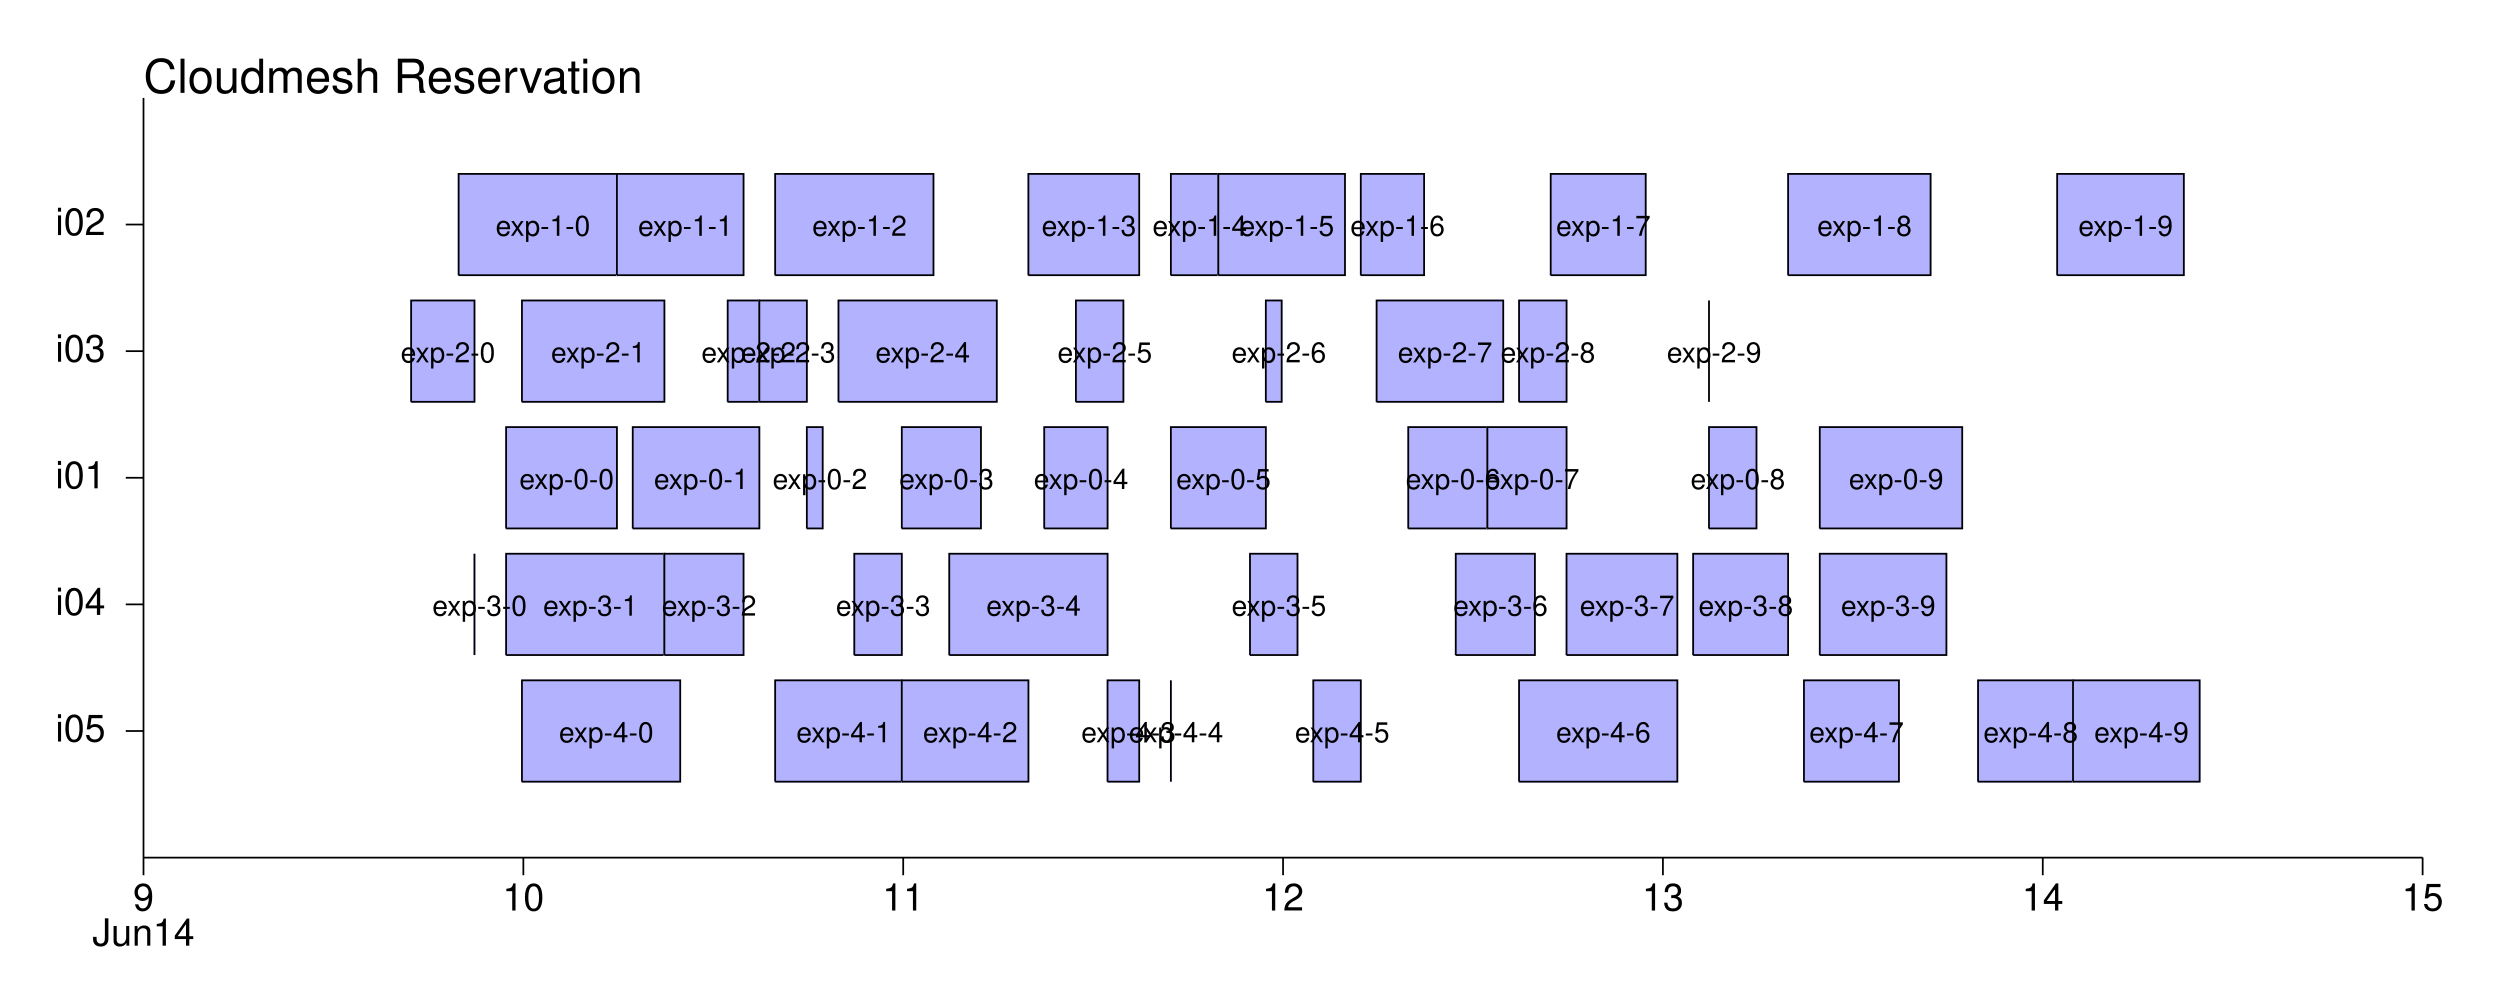
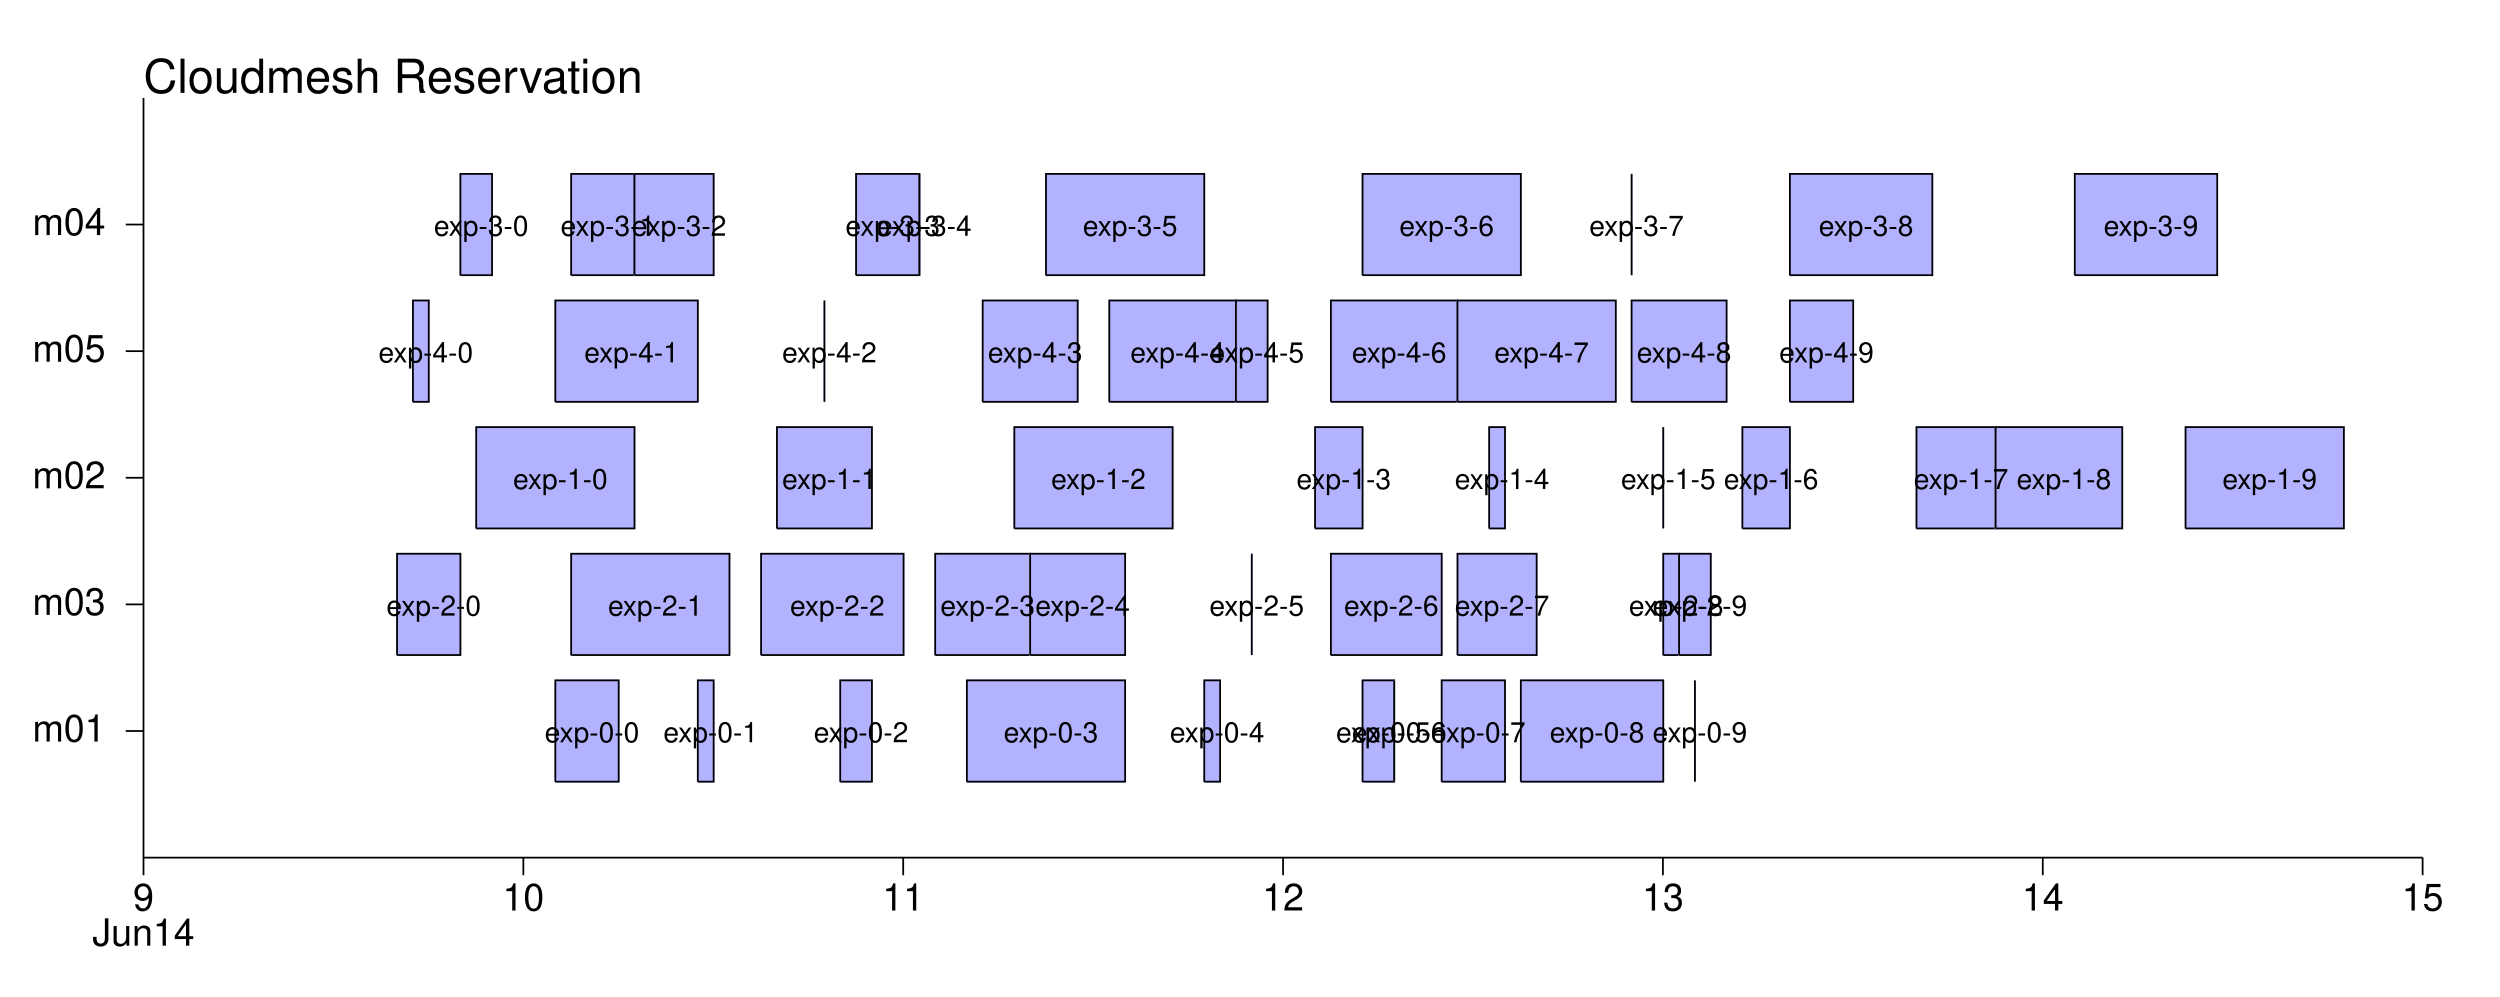
<svg xmlns="http://www.w3.org/2000/svg" viewBox="0 0 710.80 283.28">
  <g transform="translate(-31.20,-260.16)">
    <g style="fill:#000000;stroke:#000000;font-family:Helvetica;">
      <g style="stroke-width:0.6;font-size:10pt;text-anchor:start;">
        <text x="72.00" y="286.56" stroke="none">Cloudmesh Reservation</text>
      </g>
      <g style="stroke-width:0.6;font-size:8pt;text-anchor:middle;">
        <text x="72.00" y="519.04" stroke="none">9</text>
        <text x="72.00" y="529.04" stroke="none">Jun14</text>
      </g>
      <g style="stroke-width:0.5;font-size:8pt;text-anchor:middle;">
        <path d="M72 509l0 -5.04" fill="none" />
        <text x="180.00" y="519.04" stroke="none">10</text>
        <path d="M180 509l0 -5.04" fill="none" />
        <text x="288.00" y="519.04" stroke="none">11</text>
        <path d="M288 509l0 -5.04" fill="none" />
        <text x="396.00" y="519.04" stroke="none">12</text>
        <path d="M396 509l0 -5.04" fill="none" />
        <text x="504.00" y="519.04" stroke="none">13</text>
        <path d="M504 509l0 -5.04" fill="none" />
        <text x="612.00" y="519.04" stroke="none">14</text>
        <path d="M612 509l0 -5.04" fill="none" />
        <text x="720.00" y="519.04" stroke="none">15</text>
        <path d="M720 509l0 -5.04" fill="none" />
        <path d="M72 504l648 0" fill="none" />
      </g>
      <g style="stroke-width:0.5;font-size:8pt;text-anchor:end;">
-         <text x="61.20" y="327.00" stroke="none">i02</text>
+         <text x="61.20" y="327.00" stroke="none">m04</text>
        <path d="M66.96 324l5.04 0" fill="none" />
-         <text x="61.20" y="363.00" stroke="none">i03</text>
+         <text x="61.20" y="363.00" stroke="none">m05</text>
        <path d="M66.96 360l5.04 0" fill="none" />
-         <text x="61.20" y="399.00" stroke="none">i01</text>
+         <text x="61.20" y="399.00" stroke="none">m02</text>
        <path d="M66.96 396l5.04 0" fill="none" />
-         <text x="61.20" y="435.00" stroke="none">i04</text>
+         <text x="61.20" y="435.00" stroke="none">m03</text>
        <path d="M66.96 432l5.04 0" fill="none" />
-         <text x="61.20" y="471.00" stroke="none">i05</text>
+         <text x="61.20" y="471.00" stroke="none">m01</text>
        <path d="M66.96 468l5.04 0" fill="none" />
        <path d="M72 504l0 -216" fill="none" />
-         <path d="M404.6 482.4l13.5 0l0 -28.8l-13.5 0z" fill="#b2b2ff" stroke="#b2b2ff" />
-         <path d="M404.6 482.4l13.5 0l0 -28.8l-13.5 0l0 28.8" fill="none" />
-         <path d="M463.1 482.4l45 0l0 -28.8l-45 0z" fill="#b2b2ff" stroke="#b2b2ff" />
-         <path d="M463.1 482.4l45 0l0 -28.8l-45 0l0 28.8" fill="none" />
-         <path d="M544.1 482.4l27 0l0 -28.8l-27 0z" fill="#b2b2ff" stroke="#b2b2ff" />
-         <path d="M544.1 482.4l27 0l0 -28.8l-27 0l0 28.8" fill="none" />
-         <path d="M593.6 482.4l27 0l0 -28.8l-27 0z" fill="#b2b2ff" stroke="#b2b2ff" />
-         <path d="M593.6 482.4l27 0l0 -28.8l-27 0l0 28.8" fill="none" />
-         <path d="M620.6 482.4l36 0l0 -28.8l-36 0z" fill="#b2b2ff" stroke="#b2b2ff" />
-         <path d="M620.6 482.4l36 0l0 -28.8l-36 0l0 28.8" fill="none" />
-         <path d="M175.1 410.4l31.5 0l0 -28.8l-31.5 0z" fill="#b2b2ff" stroke="#b2b2ff" />
-         <path d="M175.1 410.4l31.5 0l0 -28.8l-31.5 0l0 28.8" fill="none" />
-         <path d="M211.1 410.4l36 0l0 -28.8l-36 0z" fill="#b2b2ff" stroke="#b2b2ff" />
-         <path d="M211.1 410.4l36 0l0 -28.8l-36 0l0 28.8" fill="none" />
-         <path d="M260.6 410.4l4.5 0l0 -28.8l-4.5 0z" fill="#b2b2ff" stroke="#b2b2ff" />
-         <path d="M260.6 410.4l4.5 0l0 -28.8l-4.5 0l0 28.8" fill="none" />
-         <path d="M287.6 410.4l22.5 0l0 -28.8l-22.5 0z" fill="#b2b2ff" stroke="#b2b2ff" />
-         <path d="M287.6 410.4l22.5 0l0 -28.8l-22.5 0l0 28.8" fill="none" />
-         <path d="M328.1 410.4l18 0l0 -28.8l-18 0z" fill="#b2b2ff" stroke="#b2b2ff" />
-         <path d="M328.1 410.4l18 0l0 -28.8l-18 0l0 28.8" fill="none" />
-         <path d="M364.1 410.4l27 0l0 -28.8l-27 0z" fill="#b2b2ff" stroke="#b2b2ff" />
-         <path d="M364.1 410.4l27 0l0 -28.8l-27 0l0 28.8" fill="none" />
-         <path d="M431.6 410.4l22.5 0l0 -28.8l-22.5 0z" fill="#b2b2ff" stroke="#b2b2ff" />
-         <path d="M431.6 410.4l22.5 0l0 -28.8l-22.5 0l0 28.8" fill="none" />
-         <path d="M454.1 410.4l22.5 0l0 -28.8l-22.5 0z" fill="#b2b2ff" stroke="#b2b2ff" />
-         <path d="M454.1 410.4l22.5 0l0 -28.8l-22.5 0l0 28.8" fill="none" />
-         <path d="M517.1 410.4l13.5 0l0 -28.8l-13.5 0z" fill="#b2b2ff" stroke="#b2b2ff" />
-         <path d="M517.1 410.4l13.5 0l0 -28.8l-13.5 0l0 28.8" fill="none" />
-         <path d="M548.6 410.4l40.5 0l0 -28.8l-40.5 0z" fill="#b2b2ff" stroke="#b2b2ff" />
-         <path d="M548.6 410.4l40.5 0l0 -28.8l-40.5 0l0 28.8" fill="none" />
-         <path d="M161.6 338.4l45 0l0 -28.8l-45 0z" fill="#b2b2ff" stroke="#b2b2ff" />
-         <path d="M161.6 338.4l45 0l0 -28.8l-45 0l0 28.8" fill="none" />
-         <path d="M206.6 338.4l36 0l0 -28.8l-36 0z" fill="#b2b2ff" stroke="#b2b2ff" />
-         <path d="M206.6 338.4l36 0l0 -28.8l-36 0l0 28.8" fill="none" />
-         <path d="M251.6 338.4l45 0l0 -28.8l-45 0z" fill="#b2b2ff" stroke="#b2b2ff" />
-         <path d="M251.6 338.4l45 0l0 -28.8l-45 0l0 28.8" fill="none" />
-         <path d="M323.6 338.4l31.5 0l0 -28.8l-31.5 0z" fill="#b2b2ff" stroke="#b2b2ff" />
-         <path d="M323.6 338.4l31.5 0l0 -28.8l-31.5 0l0 28.8" fill="none" />
-         <path d="M364.1 338.4l13.5 0l0 -28.8l-13.5 0z" fill="#b2b2ff" stroke="#b2b2ff" />
-         <path d="M364.1 338.4l13.5 0l0 -28.8l-13.5 0l0 28.8" fill="none" />
-         <path d="M377.6 338.4l36 0l0 -28.8l-36 0z" fill="#b2b2ff" stroke="#b2b2ff" />
-         <path d="M377.6 338.4l36 0l0 -28.8l-36 0l0 28.8" fill="none" />
-         <path d="M418.1 338.4l18 0l0 -28.8l-18 0z" fill="#b2b2ff" stroke="#b2b2ff" />
-         <path d="M418.1 338.4l18 0l0 -28.8l-18 0l0 28.8" fill="none" />
-         <path d="M472.1 338.4l27 0l0 -28.8l-27 0z" fill="#b2b2ff" stroke="#b2b2ff" />
-         <path d="M472.1 338.4l27 0l0 -28.8l-27 0l0 28.8" fill="none" />
-         <path d="M539.6 338.4l40.5 0l0 -28.8l-40.5 0z" fill="#b2b2ff" stroke="#b2b2ff" />
-         <path d="M539.6 338.4l40.5 0l0 -28.8l-40.5 0l0 28.8" fill="none" />
-         <path d="M616.1 338.4l36 0l0 -28.8l-36 0z" fill="#b2b2ff" stroke="#b2b2ff" />
-         <path d="M616.1 338.4l36 0l0 -28.8l-36 0l0 28.8" fill="none" />
-         <path d="M148.1 374.4l18 0l0 -28.8l-18 0z" fill="#b2b2ff" stroke="#b2b2ff" />
-         <path d="M148.1 374.4l18 0l0 -28.8l-18 0l0 28.8" fill="none" />
-         <path d="M179.6 374.4l40.5 0l0 -28.8l-40.5 0z" fill="#b2b2ff" stroke="#b2b2ff" />
-         <path d="M179.6 374.4l40.5 0l0 -28.8l-40.5 0l0 28.8" fill="none" />
-         <path d="M238.1 374.4l9 0l0 -28.8l-9 0z" fill="#b2b2ff" stroke="#b2b2ff" />
-         <path d="M238.1 374.4l9 0l0 -28.8l-9 0l0 28.8" fill="none" />
-         <path d="M247.1 374.4l13.5 0l0 -28.8l-13.5 0z" fill="#b2b2ff" stroke="#b2b2ff" />
-         <path d="M247.1 374.4l13.5 0l0 -28.8l-13.5 0l0 28.8" fill="none" />
-         <path d="M269.6 374.4l45 0l0 -28.8l-45 0z" fill="#b2b2ff" stroke="#b2b2ff" />
-         <path d="M269.6 374.4l45 0l0 -28.8l-45 0l0 28.8" fill="none" />
-         <path d="M337.1 374.4l13.5 0l0 -28.8l-13.5 0z" fill="#b2b2ff" stroke="#b2b2ff" />
-         <path d="M337.1 374.4l13.5 0l0 -28.8l-13.5 0l0 28.8" fill="none" />
-         <path d="M391.1 374.4l4.5 0l0 -28.8l-4.5 0z" fill="#b2b2ff" stroke="#b2b2ff" />
-         <path d="M391.1 374.4l4.5 0l0 -28.8l-4.5 0l0 28.8" fill="none" />
-         <path d="M422.6 374.4l36 0l0 -28.8l-36 0z" fill="#b2b2ff" stroke="#b2b2ff" />
-         <path d="M422.6 374.4l36 0l0 -28.8l-36 0l0 28.8" fill="none" />
-         <path d="M463.1 374.4l13.5 0l0 -28.8l-13.5 0z" fill="#b2b2ff" stroke="#b2b2ff" />
-         <path d="M463.1 374.4l13.5 0l0 -28.8l-13.5 0l0 28.8" fill="none" />
-         <path d="M517.1 374.4l0 0l0 -28.8l0 0z" fill="#b2b2ff" stroke="#b2b2ff" />
-         <path d="M517.1 374.4l0 0l0 -28.8l0 0l0 28.8" fill="none" />
-         <path d="M166.1 446.4l0 0l0 -28.8l0 0z" fill="#b2b2ff" stroke="#b2b2ff" />
-         <path d="M166.1 446.4l0 0l0 -28.8l0 0l0 28.8" fill="none" />
-         <path d="M175.1 446.4l45 0l0 -28.8l-45 0z" fill="#b2b2ff" stroke="#b2b2ff" />
-         <path d="M175.1 446.4l45 0l0 -28.8l-45 0l0 28.8" fill="none" />
-         <path d="M220.1 446.4l22.5 0l0 -28.8l-22.5 0z" fill="#b2b2ff" stroke="#b2b2ff" />
-         <path d="M220.1 446.4l22.5 0l0 -28.8l-22.5 0l0 28.8" fill="none" />
-         <path d="M274.1 446.4l13.5 0l0 -28.8l-13.5 0z" fill="#b2b2ff" stroke="#b2b2ff" />
-         <path d="M274.1 446.4l13.5 0l0 -28.8l-13.5 0l0 28.8" fill="none" />
-         <path d="M301.1 446.4l45 0l0 -28.8l-45 0z" fill="#b2b2ff" stroke="#b2b2ff" />
-         <path d="M301.1 446.4l45 0l0 -28.8l-45 0l0 28.8" fill="none" />
-         <path d="M386.6 446.4l13.5 0l0 -28.8l-13.5 0z" fill="#b2b2ff" stroke="#b2b2ff" />
-         <path d="M386.6 446.4l13.5 0l0 -28.8l-13.5 0l0 28.8" fill="none" />
-         <path d="M445.1 446.4l22.5 0l0 -28.8l-22.5 0z" fill="#b2b2ff" stroke="#b2b2ff" />
-         <path d="M445.1 446.4l22.5 0l0 -28.8l-22.5 0l0 28.8" fill="none" />
-         <path d="M476.6 446.4l31.5 0l0 -28.8l-31.5 0z" fill="#b2b2ff" stroke="#b2b2ff" />
-         <path d="M476.6 446.4l31.5 0l0 -28.8l-31.5 0l0 28.8" fill="none" />
-         <path d="M512.6 446.4l27 0l0 -28.8l-27 0z" fill="#b2b2ff" stroke="#b2b2ff" />
-         <path d="M512.6 446.4l27 0l0 -28.8l-27 0l0 28.8" fill="none" />
-         <path d="M548.6 446.4l36 0l0 -28.8l-36 0z" fill="#b2b2ff" stroke="#b2b2ff" />
-         <path d="M548.6 446.4l36 0l0 -28.8l-36 0l0 28.8" fill="none" />
-         <path d="M179.6 482.4l45 0l0 -28.8l-45 0z" fill="#b2b2ff" stroke="#b2b2ff" />
-         <path d="M179.6 482.4l45 0l0 -28.8l-45 0l0 28.8" fill="none" />
-         <path d="M251.6 482.4l36 0l0 -28.8l-36 0z" fill="#b2b2ff" stroke="#b2b2ff" />
-         <path d="M251.6 482.4l36 0l0 -28.8l-36 0l0 28.8" fill="none" />
-         <path d="M287.6 482.4l36 0l0 -28.8l-36 0z" fill="#b2b2ff" stroke="#b2b2ff" />
-         <path d="M287.6 482.4l36 0l0 -28.8l-36 0l0 28.8" fill="none" />
-         <path d="M346.1 482.4l9 0l0 -28.8l-9 0z" fill="#b2b2ff" stroke="#b2b2ff" />
-         <path d="M346.1 482.4l9 0l0 -28.8l-9 0l0 28.8" fill="none" />
-         <path d="M364.1 482.4l0 0l0 -28.8l0 0z" fill="#b2b2ff" stroke="#b2b2ff" />
-         <path d="M364.1 482.4l0 0l0 -28.8l0 0l0 28.8" fill="none" />
+         <path d="M189.1 482.4l18 0l0 -28.8l-18 0z" fill="#b2b2ff" stroke="#b2b2ff" />
+         <path d="M189.1 482.4l18 0l0 -28.8l-18 0l0 28.8" fill="none" />
+         <path d="M229.6 482.4l4.5 0l0 -28.8l-4.5 0z" fill="#b2b2ff" stroke="#b2b2ff" />
+         <path d="M229.6 482.4l4.5 0l0 -28.8l-4.5 0l0 28.8" fill="none" />
+         <path d="M270.1 482.4l9 0l0 -28.8l-9 0z" fill="#b2b2ff" stroke="#b2b2ff" />
+         <path d="M270.1 482.4l9 0l0 -28.8l-9 0l0 28.8" fill="none" />
+         <path d="M306.1 482.4l45 0l0 -28.8l-45 0z" fill="#b2b2ff" stroke="#b2b2ff" />
+         <path d="M306.1 482.4l45 0l0 -28.8l-45 0l0 28.8" fill="none" />
+         <path d="M373.6 482.4l4.5 0l0 -28.8l-4.5 0z" fill="#b2b2ff" stroke="#b2b2ff" />
+         <path d="M373.6 482.4l4.5 0l0 -28.8l-4.5 0l0 28.8" fill="none" />
+         <path d="M418.6 482.4l9 0l0 -28.8l-9 0z" fill="#b2b2ff" stroke="#b2b2ff" />
+         <path d="M418.6 482.4l9 0l0 -28.8l-9 0l0 28.8" fill="none" />
+         <path d="M427.6 482.4l0 0l0 -28.8l0 0z" fill="#b2b2ff" stroke="#b2b2ff" />
+         <path d="M427.6 482.4l0 0l0 -28.8l0 0l0 28.8" fill="none" />
+         <path d="M441.1 482.4l18 0l0 -28.8l-18 0z" fill="#b2b2ff" stroke="#b2b2ff" />
+         <path d="M441.1 482.4l18 0l0 -28.8l-18 0l0 28.8" fill="none" />
+         <path d="M463.6 482.4l40.5 0l0 -28.8l-40.5 0z" fill="#b2b2ff" stroke="#b2b2ff" />
+         <path d="M463.6 482.4l40.5 0l0 -28.8l-40.5 0l0 28.8" fill="none" />
+         <path d="M513.1 482.4l0 0l0 -28.8l0 0z" fill="#b2b2ff" stroke="#b2b2ff" />
+         <path d="M513.1 482.4l0 0l0 -28.8l0 0l0 28.8" fill="none" />
+         <path d="M166.6 410.4l45 0l0 -28.8l-45 0z" fill="#b2b2ff" stroke="#b2b2ff" />
+         <path d="M166.6 410.4l45 0l0 -28.8l-45 0l0 28.8" fill="none" />
+         <path d="M252.1 410.4l27 0l0 -28.8l-27 0z" fill="#b2b2ff" stroke="#b2b2ff" />
+         <path d="M252.1 410.4l27 0l0 -28.8l-27 0l0 28.8" fill="none" />
+         <path d="M319.6 410.4l45 0l0 -28.8l-45 0z" fill="#b2b2ff" stroke="#b2b2ff" />
+         <path d="M319.6 410.4l45 0l0 -28.8l-45 0l0 28.8" fill="none" />
+         <path d="M405.1 410.4l13.5 0l0 -28.8l-13.5 0z" fill="#b2b2ff" stroke="#b2b2ff" />
+         <path d="M405.1 410.4l13.5 0l0 -28.8l-13.5 0l0 28.8" fill="none" />
+         <path d="M454.6 410.4l4.5 0l0 -28.8l-4.5 0z" fill="#b2b2ff" stroke="#b2b2ff" />
+         <path d="M454.6 410.4l4.5 0l0 -28.8l-4.5 0l0 28.8" fill="none" />
+         <path d="M504.1 410.4l0 0l0 -28.8l0 0z" fill="#b2b2ff" stroke="#b2b2ff" />
+         <path d="M504.1 410.4l0 0l0 -28.8l0 0l0 28.8" fill="none" />
+         <path d="M526.6 410.4l13.5 0l0 -28.8l-13.5 0z" fill="#b2b2ff" stroke="#b2b2ff" />
+         <path d="M526.6 410.4l13.5 0l0 -28.8l-13.5 0l0 28.8" fill="none" />
+         <path d="M576.1 410.4l22.5 0l0 -28.8l-22.5 0z" fill="#b2b2ff" stroke="#b2b2ff" />
+         <path d="M576.1 410.4l22.5 0l0 -28.8l-22.5 0l0 28.8" fill="none" />
+         <path d="M598.6 410.4l36 0l0 -28.8l-36 0z" fill="#b2b2ff" stroke="#b2b2ff" />
+         <path d="M598.6 410.4l36 0l0 -28.8l-36 0l0 28.8" fill="none" />
+         <path d="M652.6 410.4l45 0l0 -28.8l-45 0z" fill="#b2b2ff" stroke="#b2b2ff" />
+         <path d="M652.6 410.4l45 0l0 -28.8l-45 0l0 28.8" fill="none" />
+         <path d="M144.1 446.4l18 0l0 -28.8l-18 0z" fill="#b2b2ff" stroke="#b2b2ff" />
+         <path d="M144.1 446.4l18 0l0 -28.8l-18 0l0 28.8" fill="none" />
+         <path d="M193.6 446.4l45 0l0 -28.8l-45 0z" fill="#b2b2ff" stroke="#b2b2ff" />
+         <path d="M193.6 446.4l45 0l0 -28.8l-45 0l0 28.8" fill="none" />
+         <path d="M247.6 446.4l40.5 0l0 -28.8l-40.5 0z" fill="#b2b2ff" stroke="#b2b2ff" />
+         <path d="M247.6 446.4l40.5 0l0 -28.8l-40.5 0l0 28.8" fill="none" />
+         <path d="M297.1 446.4l27 0l0 -28.8l-27 0z" fill="#b2b2ff" stroke="#b2b2ff" />
+         <path d="M297.1 446.4l27 0l0 -28.8l-27 0l0 28.8" fill="none" />
+         <path d="M324.1 446.4l27 0l0 -28.8l-27 0z" fill="#b2b2ff" stroke="#b2b2ff" />
+         <path d="M324.1 446.4l27 0l0 -28.8l-27 0l0 28.8" fill="none" />
+         <path d="M387.1 446.4l0 0l0 -28.8l0 0z" fill="#b2b2ff" stroke="#b2b2ff" />
+         <path d="M387.1 446.4l0 0l0 -28.8l0 0l0 28.8" fill="none" />
+         <path d="M409.6 446.4l31.5 0l0 -28.8l-31.5 0z" fill="#b2b2ff" stroke="#b2b2ff" />
+         <path d="M409.6 446.4l31.5 0l0 -28.8l-31.5 0l0 28.8" fill="none" />
+         <path d="M445.6 446.4l22.5 0l0 -28.8l-22.5 0z" fill="#b2b2ff" stroke="#b2b2ff" />
+         <path d="M445.6 446.4l22.5 0l0 -28.8l-22.5 0l0 28.8" fill="none" />
+         <path d="M504.1 446.4l4.5 0l0 -28.8l-4.5 0z" fill="#b2b2ff" stroke="#b2b2ff" />
+         <path d="M504.1 446.4l4.5 0l0 -28.8l-4.5 0l0 28.8" fill="none" />
+         <path d="M508.6 446.4l9 0l0 -28.8l-9 0z" fill="#b2b2ff" stroke="#b2b2ff" />
+         <path d="M508.6 446.4l9 0l0 -28.8l-9 0l0 28.8" fill="none" />
+         <path d="M162.1 338.4l9 0l0 -28.8l-9 0z" fill="#b2b2ff" stroke="#b2b2ff" />
+         <path d="M162.1 338.4l9 0l0 -28.8l-9 0l0 28.8" fill="none" />
+         <path d="M193.6 338.4l18 0l0 -28.8l-18 0z" fill="#b2b2ff" stroke="#b2b2ff" />
+         <path d="M193.6 338.4l18 0l0 -28.8l-18 0l0 28.8" fill="none" />
+         <path d="M211.6 338.4l22.5 0l0 -28.8l-22.5 0z" fill="#b2b2ff" stroke="#b2b2ff" />
+         <path d="M211.6 338.4l22.5 0l0 -28.8l-22.5 0l0 28.8" fill="none" />
+         <path d="M274.6 338.4l18 0l0 -28.8l-18 0z" fill="#b2b2ff" stroke="#b2b2ff" />
+         <path d="M274.6 338.4l18 0l0 -28.8l-18 0l0 28.8" fill="none" />
+         <path d="M292.6 338.4l0 0l0 -28.8l0 0z" fill="#b2b2ff" stroke="#b2b2ff" />
+         <path d="M292.6 338.4l0 0l0 -28.8l0 0l0 28.8" fill="none" />
+         <path d="M328.6 338.4l45 0l0 -28.8l-45 0z" fill="#b2b2ff" stroke="#b2b2ff" />
+         <path d="M328.6 338.4l45 0l0 -28.8l-45 0l0 28.8" fill="none" />
+         <path d="M418.6 338.4l45 0l0 -28.8l-45 0z" fill="#b2b2ff" stroke="#b2b2ff" />
+         <path d="M418.6 338.4l45 0l0 -28.8l-45 0l0 28.8" fill="none" />
+         <path d="M495.1 338.4l0 0l0 -28.8l0 0z" fill="#b2b2ff" stroke="#b2b2ff" />
+         <path d="M495.1 338.4l0 0l0 -28.8l0 0l0 28.8" fill="none" />
+         <path d="M540.1 338.4l40.5 0l0 -28.8l-40.5 0z" fill="#b2b2ff" stroke="#b2b2ff" />
+         <path d="M540.1 338.4l40.5 0l0 -28.8l-40.5 0l0 28.8" fill="none" />
+         <path d="M621.1 338.4l40.5 0l0 -28.8l-40.5 0z" fill="#b2b2ff" stroke="#b2b2ff" />
+         <path d="M621.1 338.4l40.5 0l0 -28.8l-40.5 0l0 28.8" fill="none" />
+         <path d="M148.6 374.4l4.5 0l0 -28.8l-4.5 0z" fill="#b2b2ff" stroke="#b2b2ff" />
+         <path d="M148.6 374.4l4.5 0l0 -28.8l-4.5 0l0 28.8" fill="none" />
+         <path d="M189.1 374.4l40.5 0l0 -28.8l-40.5 0z" fill="#b2b2ff" stroke="#b2b2ff" />
+         <path d="M189.1 374.4l40.5 0l0 -28.8l-40.5 0l0 28.8" fill="none" />
+         <path d="M265.6 374.4l0 0l0 -28.8l0 0z" fill="#b2b2ff" stroke="#b2b2ff" />
+         <path d="M265.6 374.4l0 0l0 -28.8l0 0l0 28.8" fill="none" />
+         <path d="M310.6 374.4l27 0l0 -28.8l-27 0z" fill="#b2b2ff" stroke="#b2b2ff" />
+         <path d="M310.6 374.4l27 0l0 -28.8l-27 0l0 28.8" fill="none" />
+         <path d="M346.6 374.4l36 0l0 -28.8l-36 0z" fill="#b2b2ff" stroke="#b2b2ff" />
+         <path d="M346.6 374.4l36 0l0 -28.8l-36 0l0 28.8" fill="none" />
+         <path d="M382.6 374.4l9 0l0 -28.8l-9 0z" fill="#b2b2ff" stroke="#b2b2ff" />
+         <path d="M382.6 374.4l9 0l0 -28.8l-9 0l0 28.8" fill="none" />
+         <path d="M409.6 374.4l36 0l0 -28.8l-36 0z" fill="#b2b2ff" stroke="#b2b2ff" />
+         <path d="M409.6 374.4l36 0l0 -28.8l-36 0l0 28.8" fill="none" />
+         <path d="M445.6 374.4l45 0l0 -28.8l-45 0z" fill="#b2b2ff" stroke="#b2b2ff" />
+         <path d="M445.6 374.4l45 0l0 -28.8l-45 0l0 28.8" fill="none" />
+         <path d="M495.1 374.4l27 0l0 -28.8l-27 0z" fill="#b2b2ff" stroke="#b2b2ff" />
+         <path d="M495.1 374.4l27 0l0 -28.8l-27 0l0 28.8" fill="none" />
+         <path d="M540.1 374.4l18 0l0 -28.8l-18 0z" fill="#b2b2ff" stroke="#b2b2ff" />
+         <path d="M540.1 374.4l18 0l0 -28.8l-18 0l0 28.8" fill="none" />
      </g>
      <g style="stroke-width:0.5;font-size:6pt;text-anchor:middle;">
-         <text x="412.82" y="471.20" stroke="none">exp-4-5</text>
-         <text x="487.07" y="471.20" stroke="none">exp-4-6</text>
-         <text x="559.06" y="471.20" stroke="none">exp-4-7</text>
-         <text x="608.57" y="471.20" stroke="none">exp-4-8</text>
-         <text x="640.07" y="471.20" stroke="none">exp-4-9</text>
-         <text x="192.31" y="399.20" stroke="none">exp-0-0</text>
-         <text x="230.57" y="399.20" stroke="none">exp-0-1</text>
-         <text x="264.32" y="399.20" stroke="none">exp-0-2</text>
-         <text x="300.31" y="399.20" stroke="none">exp-0-3</text>
-         <text x="338.57" y="399.20" stroke="none">exp-0-4</text>
-         <text x="379.07" y="399.20" stroke="none">exp-0-5</text>
-         <text x="444.32" y="399.20" stroke="none">exp-0-6</text>
-         <text x="466.82" y="399.20" stroke="none">exp-0-7</text>
-         <text x="525.31" y="399.20" stroke="none">exp-0-8</text>
-         <text x="570.32" y="399.20" stroke="none">exp-0-9</text>
-         <text x="185.56" y="327.20" stroke="none">exp-1-0</text>
-         <text x="226.06" y="327.20" stroke="none">exp-1-1</text>
-         <text x="275.57" y="327.20" stroke="none">exp-1-2</text>
-         <text x="340.81" y="327.20" stroke="none">exp-1-3</text>
-         <text x="372.32" y="327.20" stroke="none">exp-1-4</text>
-         <text x="397.07" y="327.20" stroke="none">exp-1-5</text>
-         <text x="428.56" y="327.20" stroke="none">exp-1-6</text>
-         <text x="487.07" y="327.20" stroke="none">exp-1-7</text>
-         <text x="561.32" y="327.20" stroke="none">exp-1-8</text>
-         <text x="635.57" y="327.20" stroke="none">exp-1-9</text>
-         <text x="158.56" y="363.20" stroke="none">exp-2-0</text>
-         <text x="201.31" y="363.20" stroke="none">exp-2-1</text>
-         <text x="244.07" y="363.20" stroke="none">exp-2-2</text>
-         <text x="255.31" y="363.20" stroke="none">exp-2-3</text>
-         <text x="293.56" y="363.20" stroke="none">exp-2-4</text>
-         <text x="345.32" y="363.20" stroke="none">exp-2-5</text>
-         <text x="394.81" y="363.20" stroke="none">exp-2-6</text>
-         <text x="442.06" y="363.20" stroke="none">exp-2-7</text>
-         <text x="471.31" y="363.20" stroke="none">exp-2-8</text>
-         <text x="518.56" y="363.20" stroke="none">exp-2-9</text>
-         <text x="167.56" y="435.20" stroke="none">exp-3-0</text>
-         <text x="199.06" y="435.20" stroke="none">exp-3-1</text>
-         <text x="232.81" y="435.20" stroke="none">exp-3-2</text>
-         <text x="282.31" y="435.20" stroke="none">exp-3-3</text>
-         <text x="325.07" y="435.20" stroke="none">exp-3-4</text>
-         <text x="394.82" y="435.20" stroke="none">exp-3-5</text>
-         <text x="457.82" y="435.20" stroke="none">exp-3-6</text>
-         <text x="493.82" y="435.20" stroke="none">exp-3-7</text>
-         <text x="527.57" y="435.20" stroke="none">exp-3-8</text>
-         <text x="568.07" y="435.20" stroke="none">exp-3-9</text>
-         <text x="203.57" y="471.20" stroke="none">exp-4-0</text>
-         <text x="271.07" y="471.20" stroke="none">exp-4-1</text>
-         <text x="307.06" y="471.20" stroke="none">exp-4-2</text>
-         <text x="352.07" y="471.20" stroke="none">exp-4-3</text>
-         <text x="365.57" y="471.20" stroke="none">exp-4-4</text>
+         <text x="199.51" y="471.20" stroke="none">exp-0-0</text>
+         <text x="233.26" y="471.20" stroke="none">exp-0-1</text>
+         <text x="276.01" y="471.20" stroke="none">exp-0-2</text>
+         <text x="330.01" y="471.20" stroke="none">exp-0-3</text>
+         <text x="377.26" y="471.20" stroke="none">exp-0-4</text>
+         <text x="424.51" y="471.20" stroke="none">exp-0-5</text>
+         <text x="429.01" y="471.20" stroke="none">exp-0-6</text>
+         <text x="451.51" y="471.20" stroke="none">exp-0-7</text>
+         <text x="485.27" y="471.20" stroke="none">exp-0-8</text>
+         <text x="514.51" y="471.20" stroke="none">exp-0-9</text>
+         <text x="190.52" y="399.20" stroke="none">exp-1-0</text>
+         <text x="267.01" y="399.20" stroke="none">exp-1-1</text>
+         <text x="343.51" y="399.20" stroke="none">exp-1-2</text>
+         <text x="413.26" y="399.20" stroke="none">exp-1-3</text>
+         <text x="458.26" y="399.20" stroke="none">exp-1-4</text>
+         <text x="505.52" y="399.20" stroke="none">exp-1-5</text>
+         <text x="534.76" y="399.20" stroke="none">exp-1-6</text>
+         <text x="588.77" y="399.20" stroke="none">exp-1-7</text>
+         <text x="618.01" y="399.20" stroke="none">exp-1-8</text>
+         <text x="676.52" y="399.20" stroke="none">exp-1-9</text>
+         <text x="154.51" y="435.20" stroke="none">exp-2-0</text>
+         <text x="217.52" y="435.20" stroke="none">exp-2-1</text>
+         <text x="269.27" y="435.20" stroke="none">exp-2-2</text>
+         <text x="312.01" y="435.20" stroke="none">exp-2-3</text>
+         <text x="339.01" y="435.20" stroke="none">exp-2-4</text>
+         <text x="388.51" y="435.20" stroke="none">exp-2-5</text>
+         <text x="426.77" y="435.20" stroke="none">exp-2-6</text>
+         <text x="458.26" y="435.20" stroke="none">exp-2-7</text>
+         <text x="507.77" y="435.20" stroke="none">exp-2-8</text>
+         <text x="514.52" y="435.20" stroke="none">exp-2-9</text>
+         <text x="168.01" y="327.20" stroke="none">exp-3-0</text>
+         <text x="204.02" y="327.20" stroke="none">exp-3-1</text>
+         <text x="224.27" y="327.20" stroke="none">exp-3-2</text>
+         <text x="285.02" y="327.20" stroke="none">exp-3-3</text>
+         <text x="294.01" y="327.20" stroke="none">exp-3-4</text>
+         <text x="352.52" y="327.20" stroke="none">exp-3-5</text>
+         <text x="442.51" y="327.20" stroke="none">exp-3-6</text>
+         <text x="496.51" y="327.20" stroke="none">exp-3-7</text>
+         <text x="561.76" y="327.20" stroke="none">exp-3-8</text>
+         <text x="642.76" y="327.20" stroke="none">exp-3-9</text>
+         <text x="152.26" y="363.20" stroke="none">exp-4-0</text>
+         <text x="210.76" y="363.20" stroke="none">exp-4-1</text>
+         <text x="267.01" y="363.20" stroke="none">exp-4-2</text>
+         <text x="325.51" y="363.20" stroke="none">exp-4-3</text>
+         <text x="366.02" y="363.20" stroke="none">exp-4-4</text>
+         <text x="388.51" y="363.20" stroke="none">exp-4-5</text>
+         <text x="429.01" y="363.20" stroke="none">exp-4-6</text>
+         <text x="469.51" y="363.20" stroke="none">exp-4-7</text>
+         <text x="510.01" y="363.20" stroke="none">exp-4-8</text>
+         <text x="550.51" y="363.20" stroke="none">exp-4-9</text>
      </g>
    </g>
  </g>
</svg>
